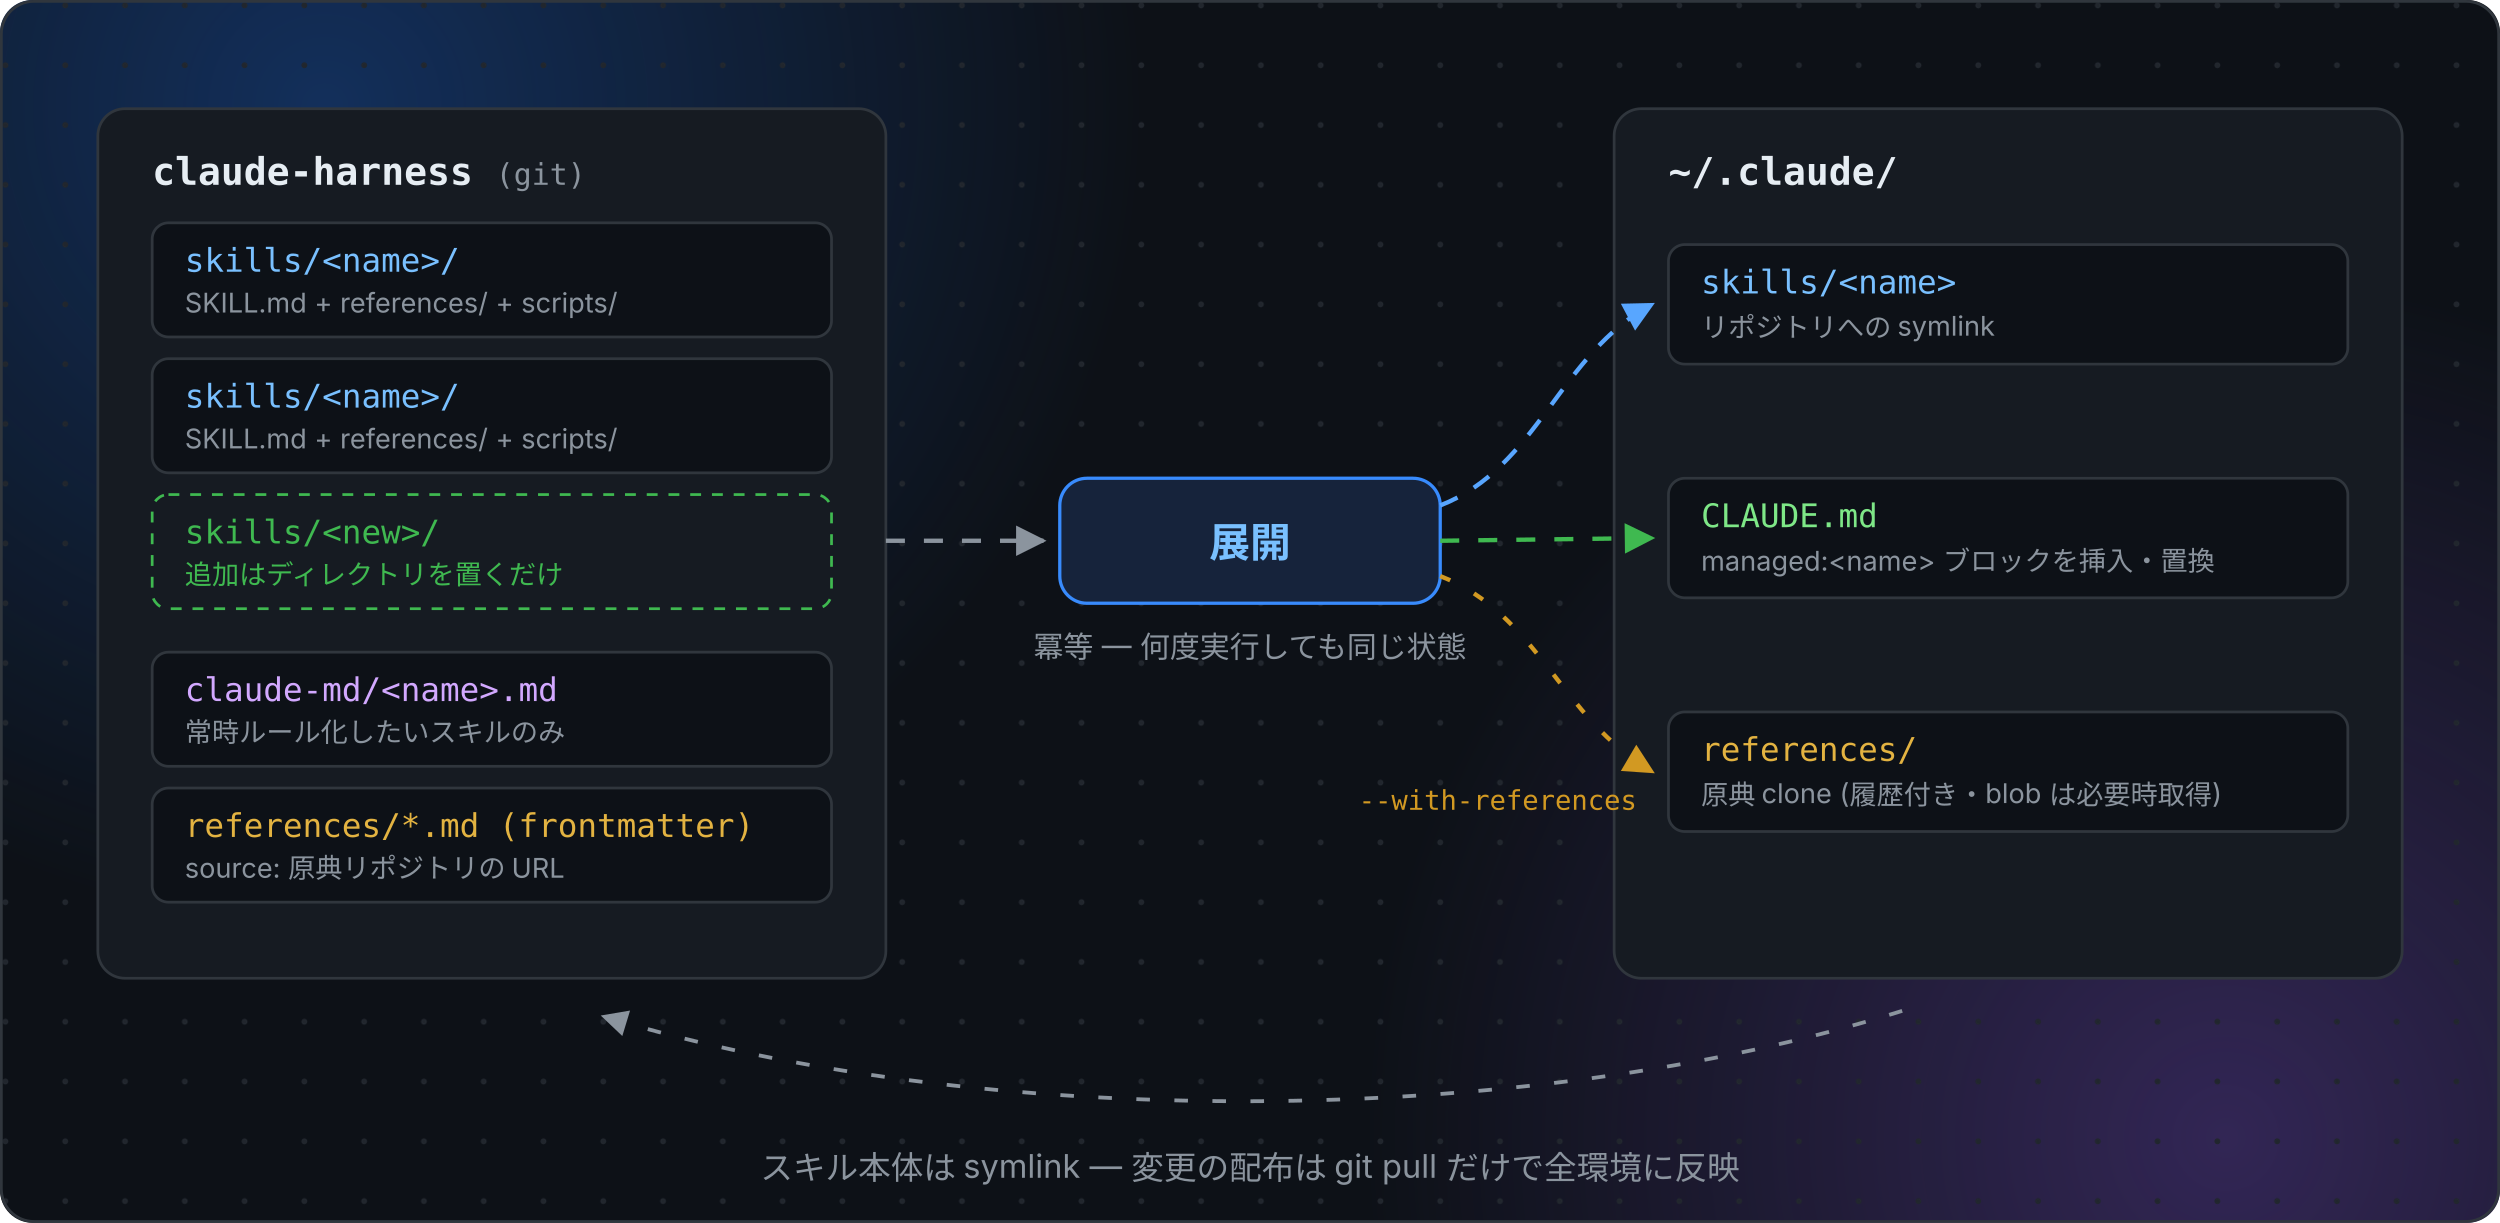
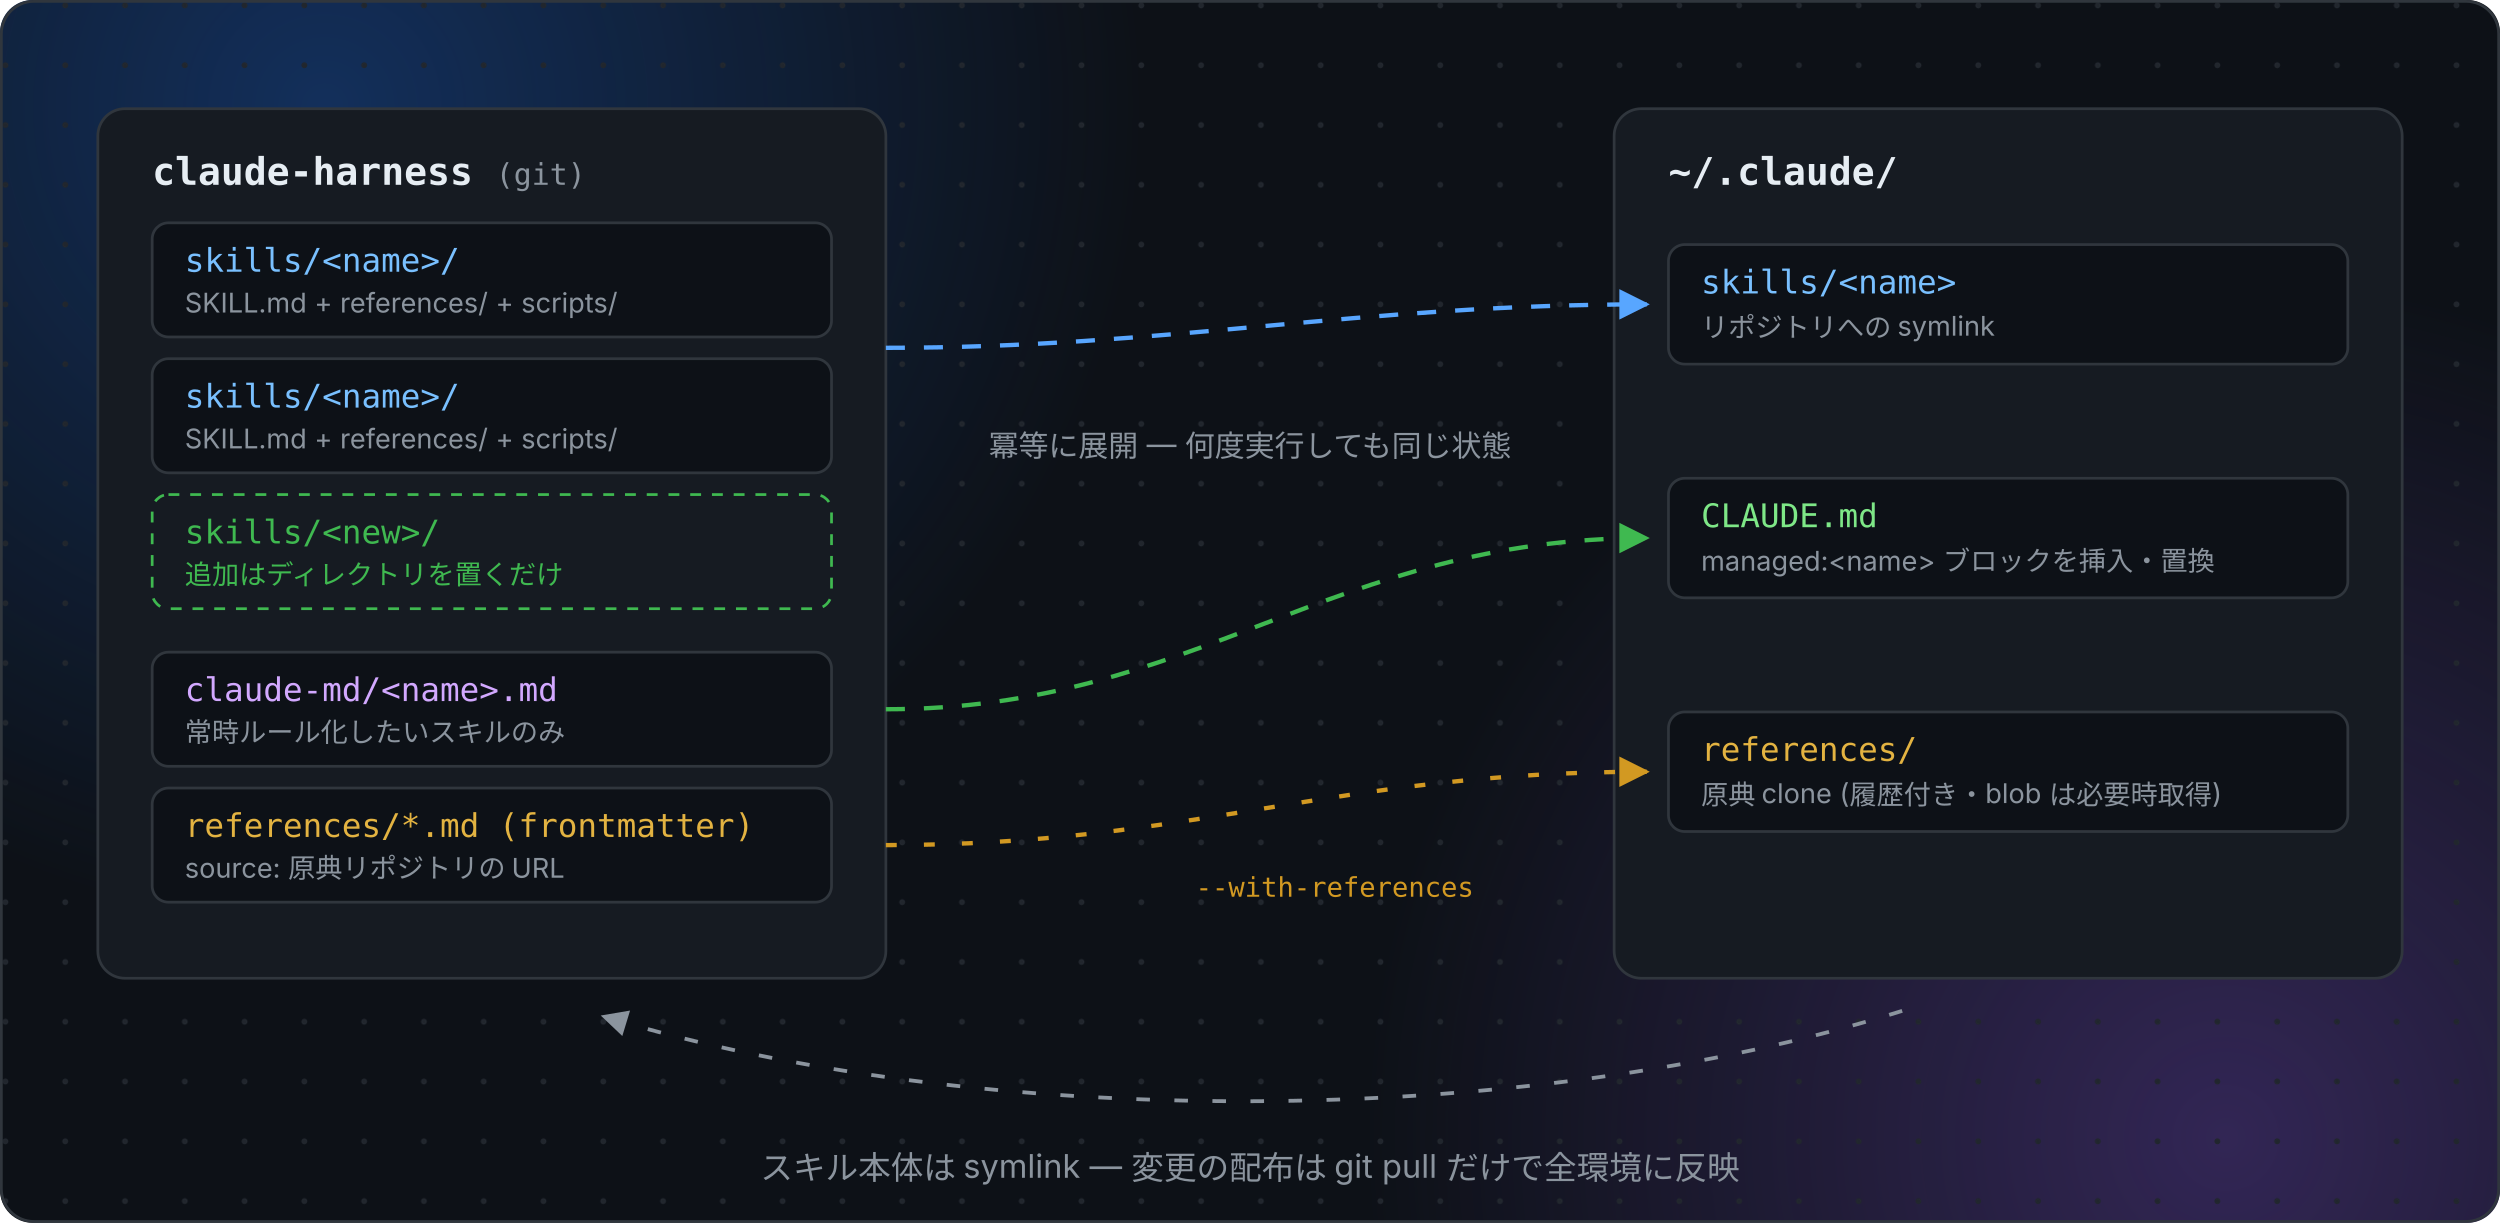
<svg xmlns="http://www.w3.org/2000/svg" viewBox="0 0 920 450" font-family="-apple-system,&quot;Segoe UI&quot;,&quot;Hiragino Sans&quot;,&quot;Noto Sans JP&quot;,sans-serif">
  <style>
    .flow { stroke-dasharray: 7 7; animation: dash 1.4s linear infinite; }
    .flow-opt { stroke-dasharray: 4 10; animation: dash 2.2s linear infinite; }
    .flow-back { stroke-dasharray: 5 9; animation: dash 2.8s linear infinite; }
    @keyframes dash { to { stroke-dashoffset: -28; } }
    .future { animation: pulse 3.2s ease-in-out infinite; }
    @keyframes pulse { 0%, 100% { opacity: 0.25; } 50% { opacity: 0.95; } }
-     .apply-node { animation: glow 3.2s ease-in-out infinite; }
-     @keyframes glow { 0%, 100% { filter: none; } 50% { filter: drop-shadow(0 0 5px #388bfd88); } }
    .blob-a { animation: breathe 9s ease-in-out infinite; }
    .blob-b { animation: breathe 11s ease-in-out infinite reverse; }
    @keyframes breathe { 0%, 100% { opacity: 0.28; } 50% { opacity: 0.55; } }
    .mono { font-family: ui-monospace, SFMono-Regular, Menlo, Consolas, monospace; }
  </style>
  <defs>
    <marker id="aBlue" viewBox="0 0 10 10" refX="9" refY="5" markerWidth="7" markerHeight="7" orient="auto">
      <path d="M0,0 L10,5 L0,10 z" fill="#58a6ff" />
    </marker>
    <marker id="aGreen" viewBox="0 0 10 10" refX="9" refY="5" markerWidth="7" markerHeight="7" orient="auto">
      <path d="M0,0 L10,5 L0,10 z" fill="#3fb950" />
    </marker>
    <marker id="aAmber" viewBox="0 0 10 10" refX="9" refY="5" markerWidth="7" markerHeight="7" orient="auto">
      <path d="M0,0 L10,5 L0,10 z" fill="#d29922" />
    </marker>
    <marker id="aGray" viewBox="0 0 10 10" refX="9" refY="5" markerWidth="7" markerHeight="7" orient="auto">
      <path d="M0,0 L10,5 L0,10 z" fill="#8b949e" />
    </marker>
    <pattern id="dots" width="22" height="22" patternUnits="userSpaceOnUse">
      <circle cx="2" cy="2" r="1.1" fill="#21262d" />
    </pattern>
    <radialGradient id="glowBlue" cx="50%" cy="50%" r="50%">
      <stop offset="0%" stop-color="#1f6feb" stop-opacity="0.32" />
      <stop offset="100%" stop-color="#1f6feb" stop-opacity="0" />
    </radialGradient>
    <radialGradient id="glowPurple" cx="50%" cy="50%" r="50%">
      <stop offset="0%" stop-color="#8957e5" stop-opacity="0.30" />
      <stop offset="100%" stop-color="#8957e5" stop-opacity="0" />
    </radialGradient>
    <clipPath id="frame">
      <rect x="0" y="0" width="920" height="450" rx="12" />
    </clipPath>
  </defs>
  <rect x="0" y="0" width="920" height="450" rx="12" fill="#0d1117" />
  <g clip-path="url(#frame)">
    <circle class="blob-a" cx="120" cy="40" r="300" fill="url(#glowBlue)" />
    <circle class="blob-b" cx="820" cy="420" r="320" fill="url(#glowPurple)" />
    <rect x="0" y="0" width="920" height="450" fill="url(#dots)" />
  </g>
  <rect x="0.5" y="0.5" width="919" height="449" rx="12" fill="none" stroke="#30363d" />
  <rect x="36" y="40" width="290" height="320" rx="10" fill="#161b22" stroke="#30363d" />
  <text x="56" y="68" fill="#e6edf3" font-size="14" font-weight="600" class="mono">claude-harness <tspan fill="#8b949e" font-size="11" font-weight="400">(git)</tspan>
  </text>
  <rect x="56" y="82" width="250" height="42" rx="6" fill="#0d1117" stroke="#30363d" />
  <text x="68" y="100" class="mono" fill="#79c0ff" font-size="12">skills/&lt;name&gt;/</text>
  <text x="68" y="115" fill="#8b949e" font-size="10">SKILL.md + references/ + scripts/</text>
  <rect x="56" y="132" width="250" height="42" rx="6" fill="#0d1117" stroke="#30363d" />
  <text x="68" y="150" class="mono" fill="#79c0ff" font-size="12">skills/&lt;name&gt;/</text>
  <text x="68" y="165" fill="#8b949e" font-size="10">SKILL.md + references/ + scripts/</text>
  <g class="future">
    <rect x="56" y="182" width="250" height="42" rx="6" fill="none" stroke="#3fb950" stroke-dasharray="4 4" />
    <text x="68" y="200" class="mono" fill="#3fb950" font-size="12">skills/&lt;new&gt;/</text>
    <text x="68" y="215" fill="#3fb950" font-size="10">追加はディレクトリを置くだけ</text>
  </g>
  <rect x="56" y="240" width="250" height="42" rx="6" fill="#0d1117" stroke="#30363d" />
  <text x="68" y="258" class="mono" fill="#d2a8ff" font-size="12">claude-md/&lt;name&gt;.md</text>
  <text x="68" y="273" fill="#8b949e" font-size="10">常時ルール化したいスキルのみ</text>
  <rect x="56" y="290" width="250" height="42" rx="6" fill="#0d1117" stroke="#30363d" />
  <text x="68" y="308" class="mono" fill="#e3b341" font-size="12">references/*.md (frontmatter)</text>
  <text x="68" y="323" fill="#8b949e" font-size="10">source: 原典リポジトリの URL</text>
-   <g class="apply-node">
-     <rect x="390" y="176" width="140" height="46" rx="10" fill="#16233b" stroke="#388bfd" stroke-width="1.2" />
-     <text x="460" y="205" text-anchor="middle" fill="#79c0ff" font-size="15" font-weight="600">展開</text>
-   </g>
-   <text x="460" y="242" text-anchor="middle" fill="#8b949e" font-size="11">冪等 — 何度実行しても同じ状態</text>
-   <path d="M 326 199 L 384 199" fill="none" stroke="#8b949e" stroke-width="1.6" class="flow" marker-end="url(#aGray)" />
+   <text x="460" y="168" text-anchor="middle" fill="#8b949e" font-size="11">冪等に展開 — 何度実行しても同じ状態</text>
  <rect x="594" y="40" width="290" height="320" rx="10" fill="#161b22" stroke="#30363d" />
  <text x="614" y="68" fill="#e6edf3" font-size="14" font-weight="600" class="mono">~/.claude/</text>
  <rect x="614" y="90" width="250" height="44" rx="6" fill="#0d1117" stroke="#30363d" />
  <text x="626" y="108" class="mono" fill="#79c0ff" font-size="12">skills/&lt;name&gt;</text>
  <text x="626" y="124" fill="#8b949e" font-size="10">リポジトリへの symlink</text>
  <rect x="614" y="176" width="250" height="44" rx="6" fill="#0d1117" stroke="#30363d" />
  <text x="626" y="194" class="mono" fill="#7ee787" font-size="12">CLAUDE.md</text>
  <text x="626" y="210" fill="#8b949e" font-size="10">managed:&lt;name&gt; ブロックを挿入・置換</text>
  <rect x="614" y="262" width="250" height="44" rx="6" fill="#0d1117" stroke="#30363d" />
  <text x="626" y="280" class="mono" fill="#e3b341" font-size="12">references/</text>
  <text x="626" y="296" fill="#8b949e" font-size="10">原典 clone (履歴付き・blob は必要時取得)</text>
-   <path d="M 530 186 C 566 172, 574 130, 608 112" fill="none" stroke="#58a6ff" stroke-width="1.6" class="flow" marker-end="url(#aBlue)" />
-   <path d="M 530 199 L 608 198" fill="none" stroke="#3fb950" stroke-width="1.6" class="flow" marker-end="url(#aGreen)" />
-   <path d="M 530 212 C 566 226, 574 264, 608 284" fill="none" stroke="#d29922" stroke-width="1.6" class="flow-opt" marker-end="url(#aAmber)" />
-   <text x="500" y="298" fill="#d29922" font-size="10" class="mono">--with-references</text>
+   <path d="M 326 128 C 430 128, 500 112, 606 112" fill="none" stroke="#58a6ff" stroke-width="1.6" class="flow" marker-end="url(#aBlue)" />
+   <path d="M 326 261 C 440 261, 490 198, 606 198" fill="none" stroke="#3fb950" stroke-width="1.6" class="flow" marker-end="url(#aGreen)" />
+   <path d="M 326 311 C 440 311, 490 284, 606 284" fill="none" stroke="#d29922" stroke-width="1.6" class="flow-opt" marker-end="url(#aAmber)" />
+   <text x="440" y="330" fill="#d29922" font-size="10" class="mono">--with-references</text>
  <path d="M 700 372 C 560 416, 360 416, 222 374" fill="none" stroke="#8b949e" stroke-width="1.4" class="flow-back" marker-end="url(#aGray)" />
  <text x="460" y="434" text-anchor="middle" fill="#8b949e" font-size="12">スキル本体は symlink — 変更の配布は git pull だけで全環境に反映</text>
</svg>
